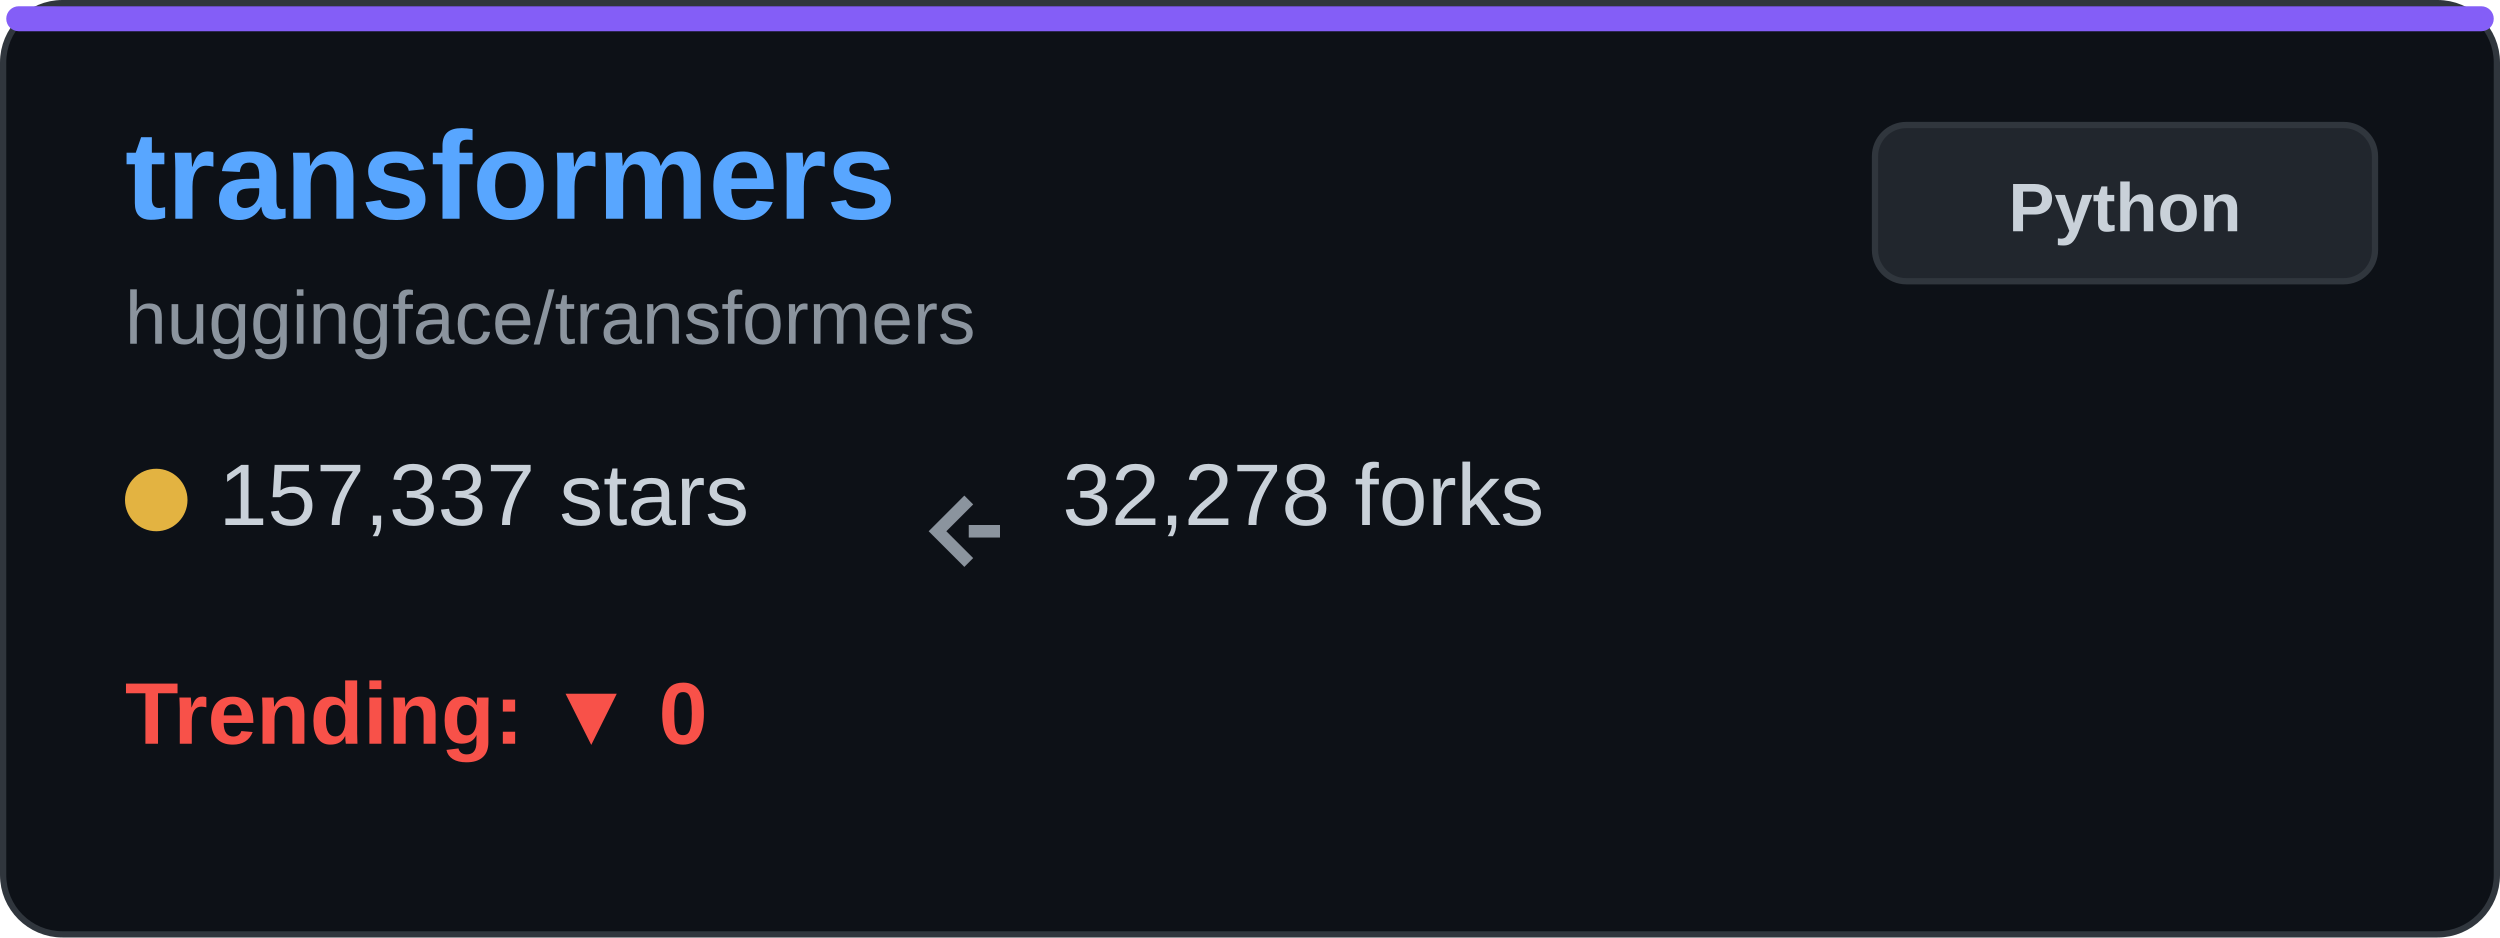
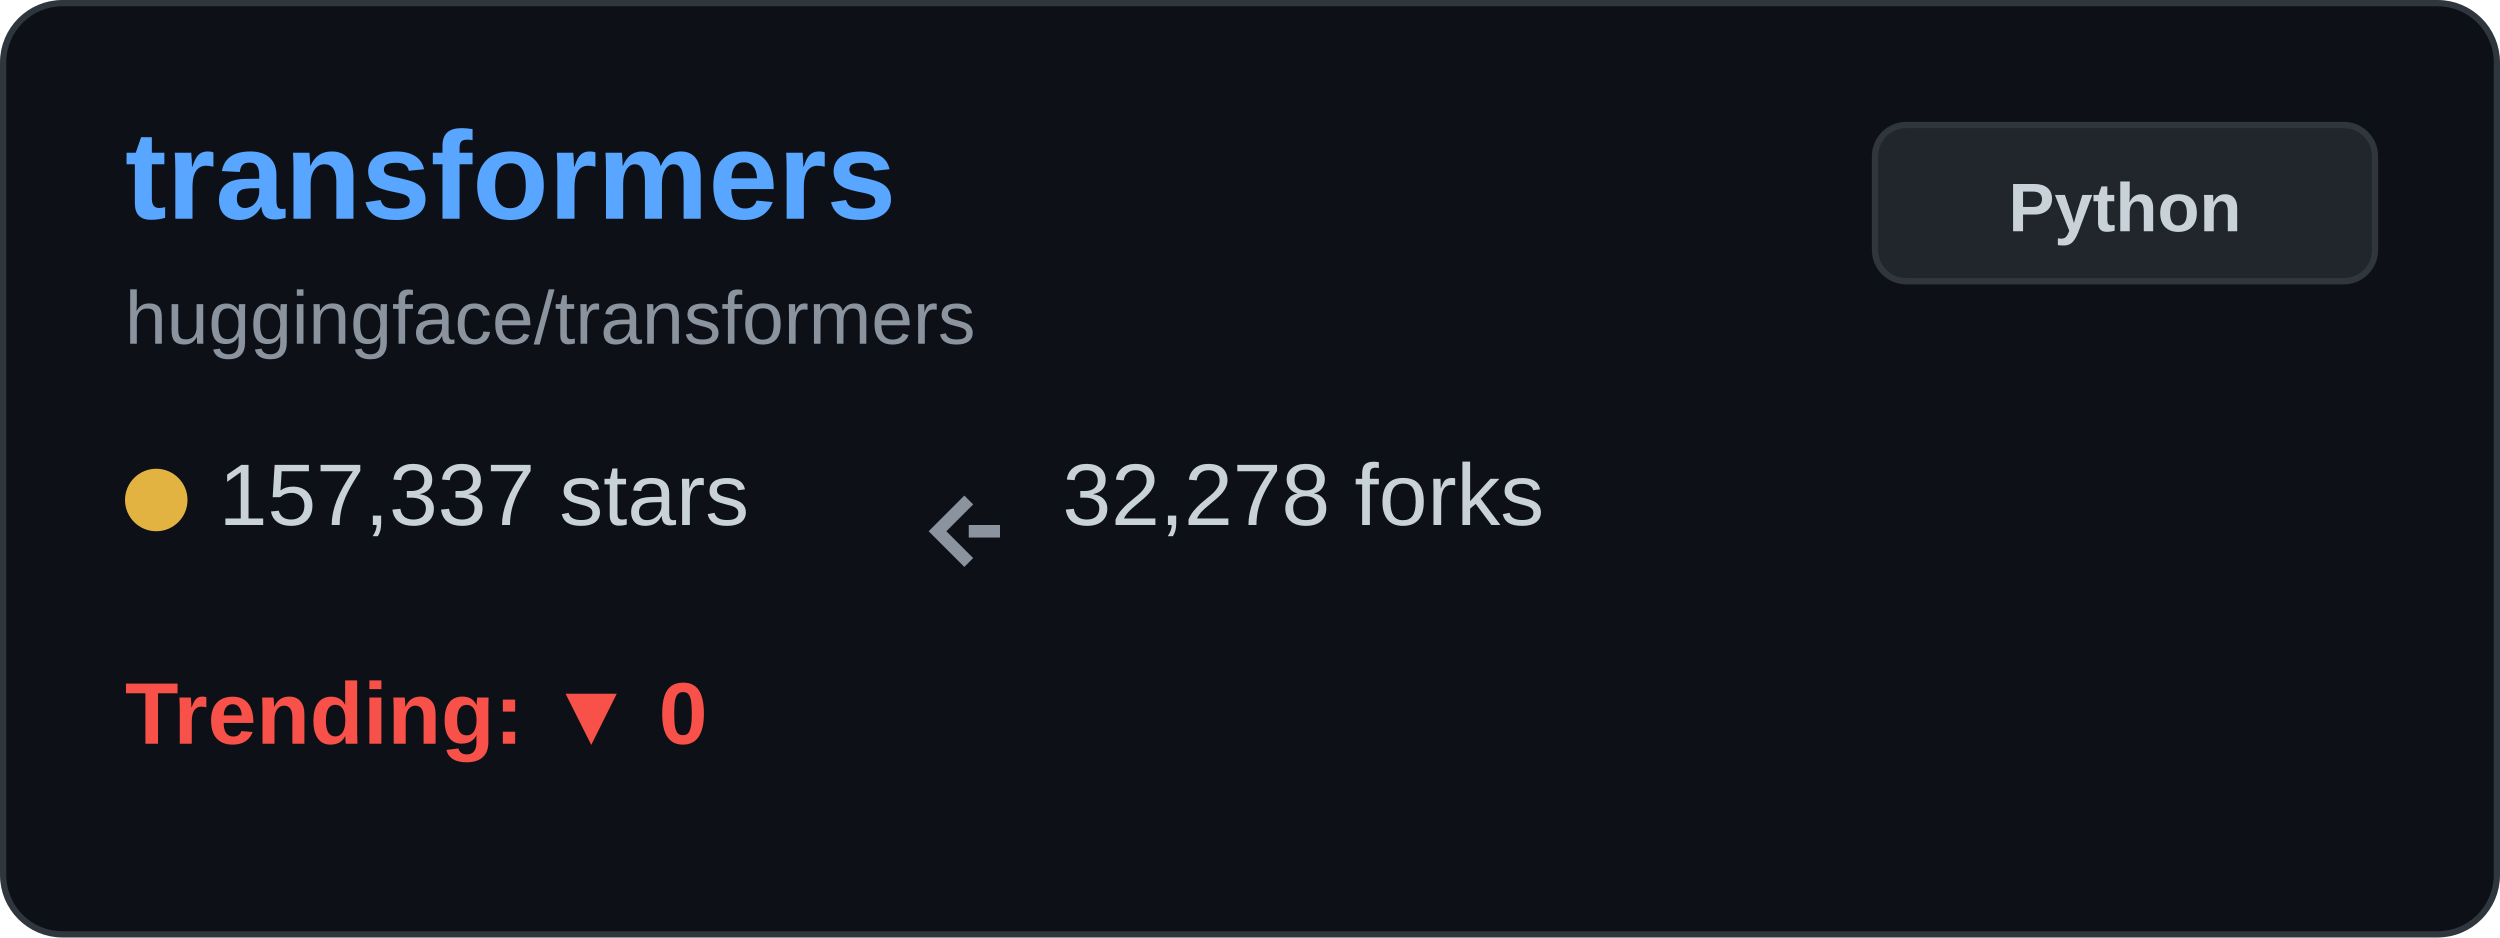
<svg xmlns="http://www.w3.org/2000/svg" width="400" height="150" viewBox="0 0 400 150" fill="none">
  <rect x="0.5" y="0.5" width="399" height="149" rx="9.5" fill="#0d1117" stroke="#30363d" />
-   <rect x="1" y="1" width="398" height="4" rx="2" fill="#845ef7" />
  <text x="20" y="35" font-family="Arial, sans-serif" font-size="20" font-weight="bold" fill="#58a6ff">transformers</text>
  <text x="20" y="55" font-family="Arial, sans-serif" font-size="12" fill="#8b949e">huggingface/transformers</text>
  <g transform="translate(20, 80)">
    <circle cx="5" cy="0" r="5" fill="#e3b341" />
    <text x="15" y="4" font-family="Arial, sans-serif" font-size="14" fill="#c9d1d9">157,337 stars</text>
  </g>
  <g transform="translate(150, 80)">
    <path d="M5 0 L0 5 L5 10 M5 5 L10 5" stroke="#8b949e" stroke-width="2" fill="none" />
    <text x="20" y="4" font-family="Arial, sans-serif" font-size="14" fill="#c9d1d9">32,278 forks</text>
  </g>
  <g transform="translate(20, 115)">
    <text x="0" y="4" font-family="Arial, sans-serif" font-size="14" font-weight="bold" fill="#f85149">Trending: ▼ 0</text>
  </g>
  <rect x="300" y="20" width="80" height="25" rx="5" fill="#21262d" stroke="#30363d" />
  <text x="340" y="37" font-family="Arial, sans-serif" font-size="11" font-weight="bold" fill="#c9d1d9" text-anchor="middle">Python</text>
</svg>
